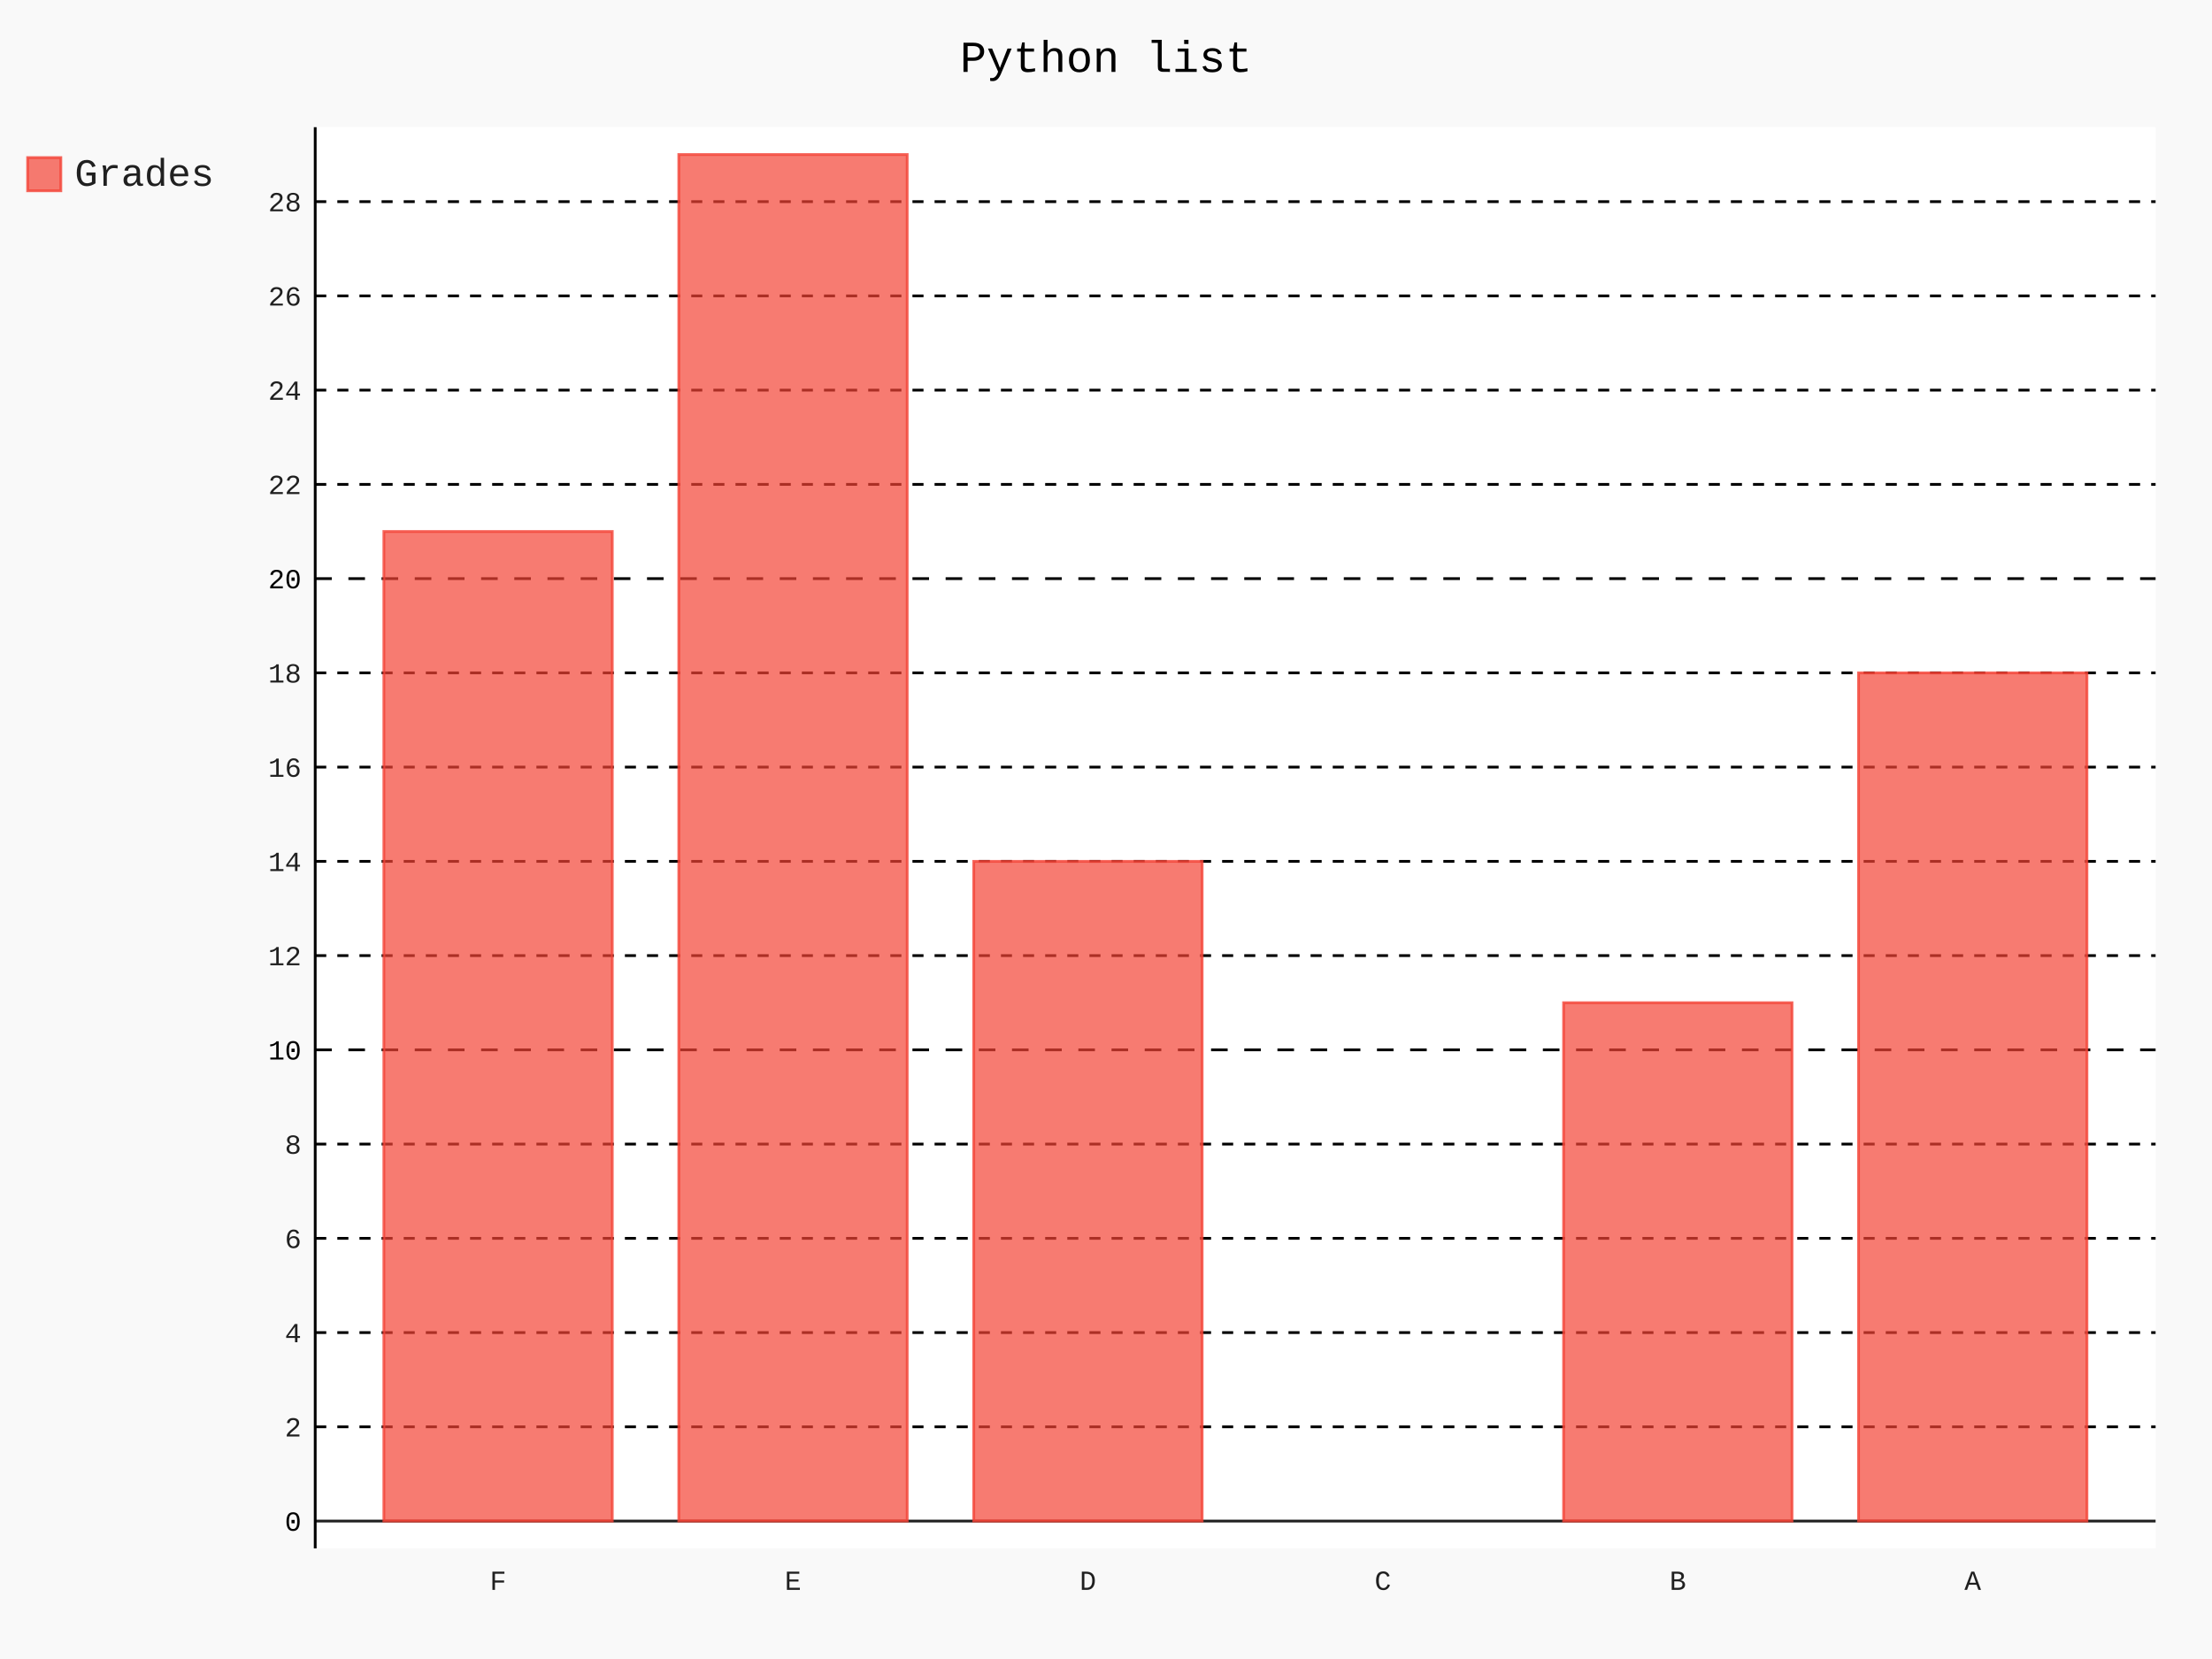
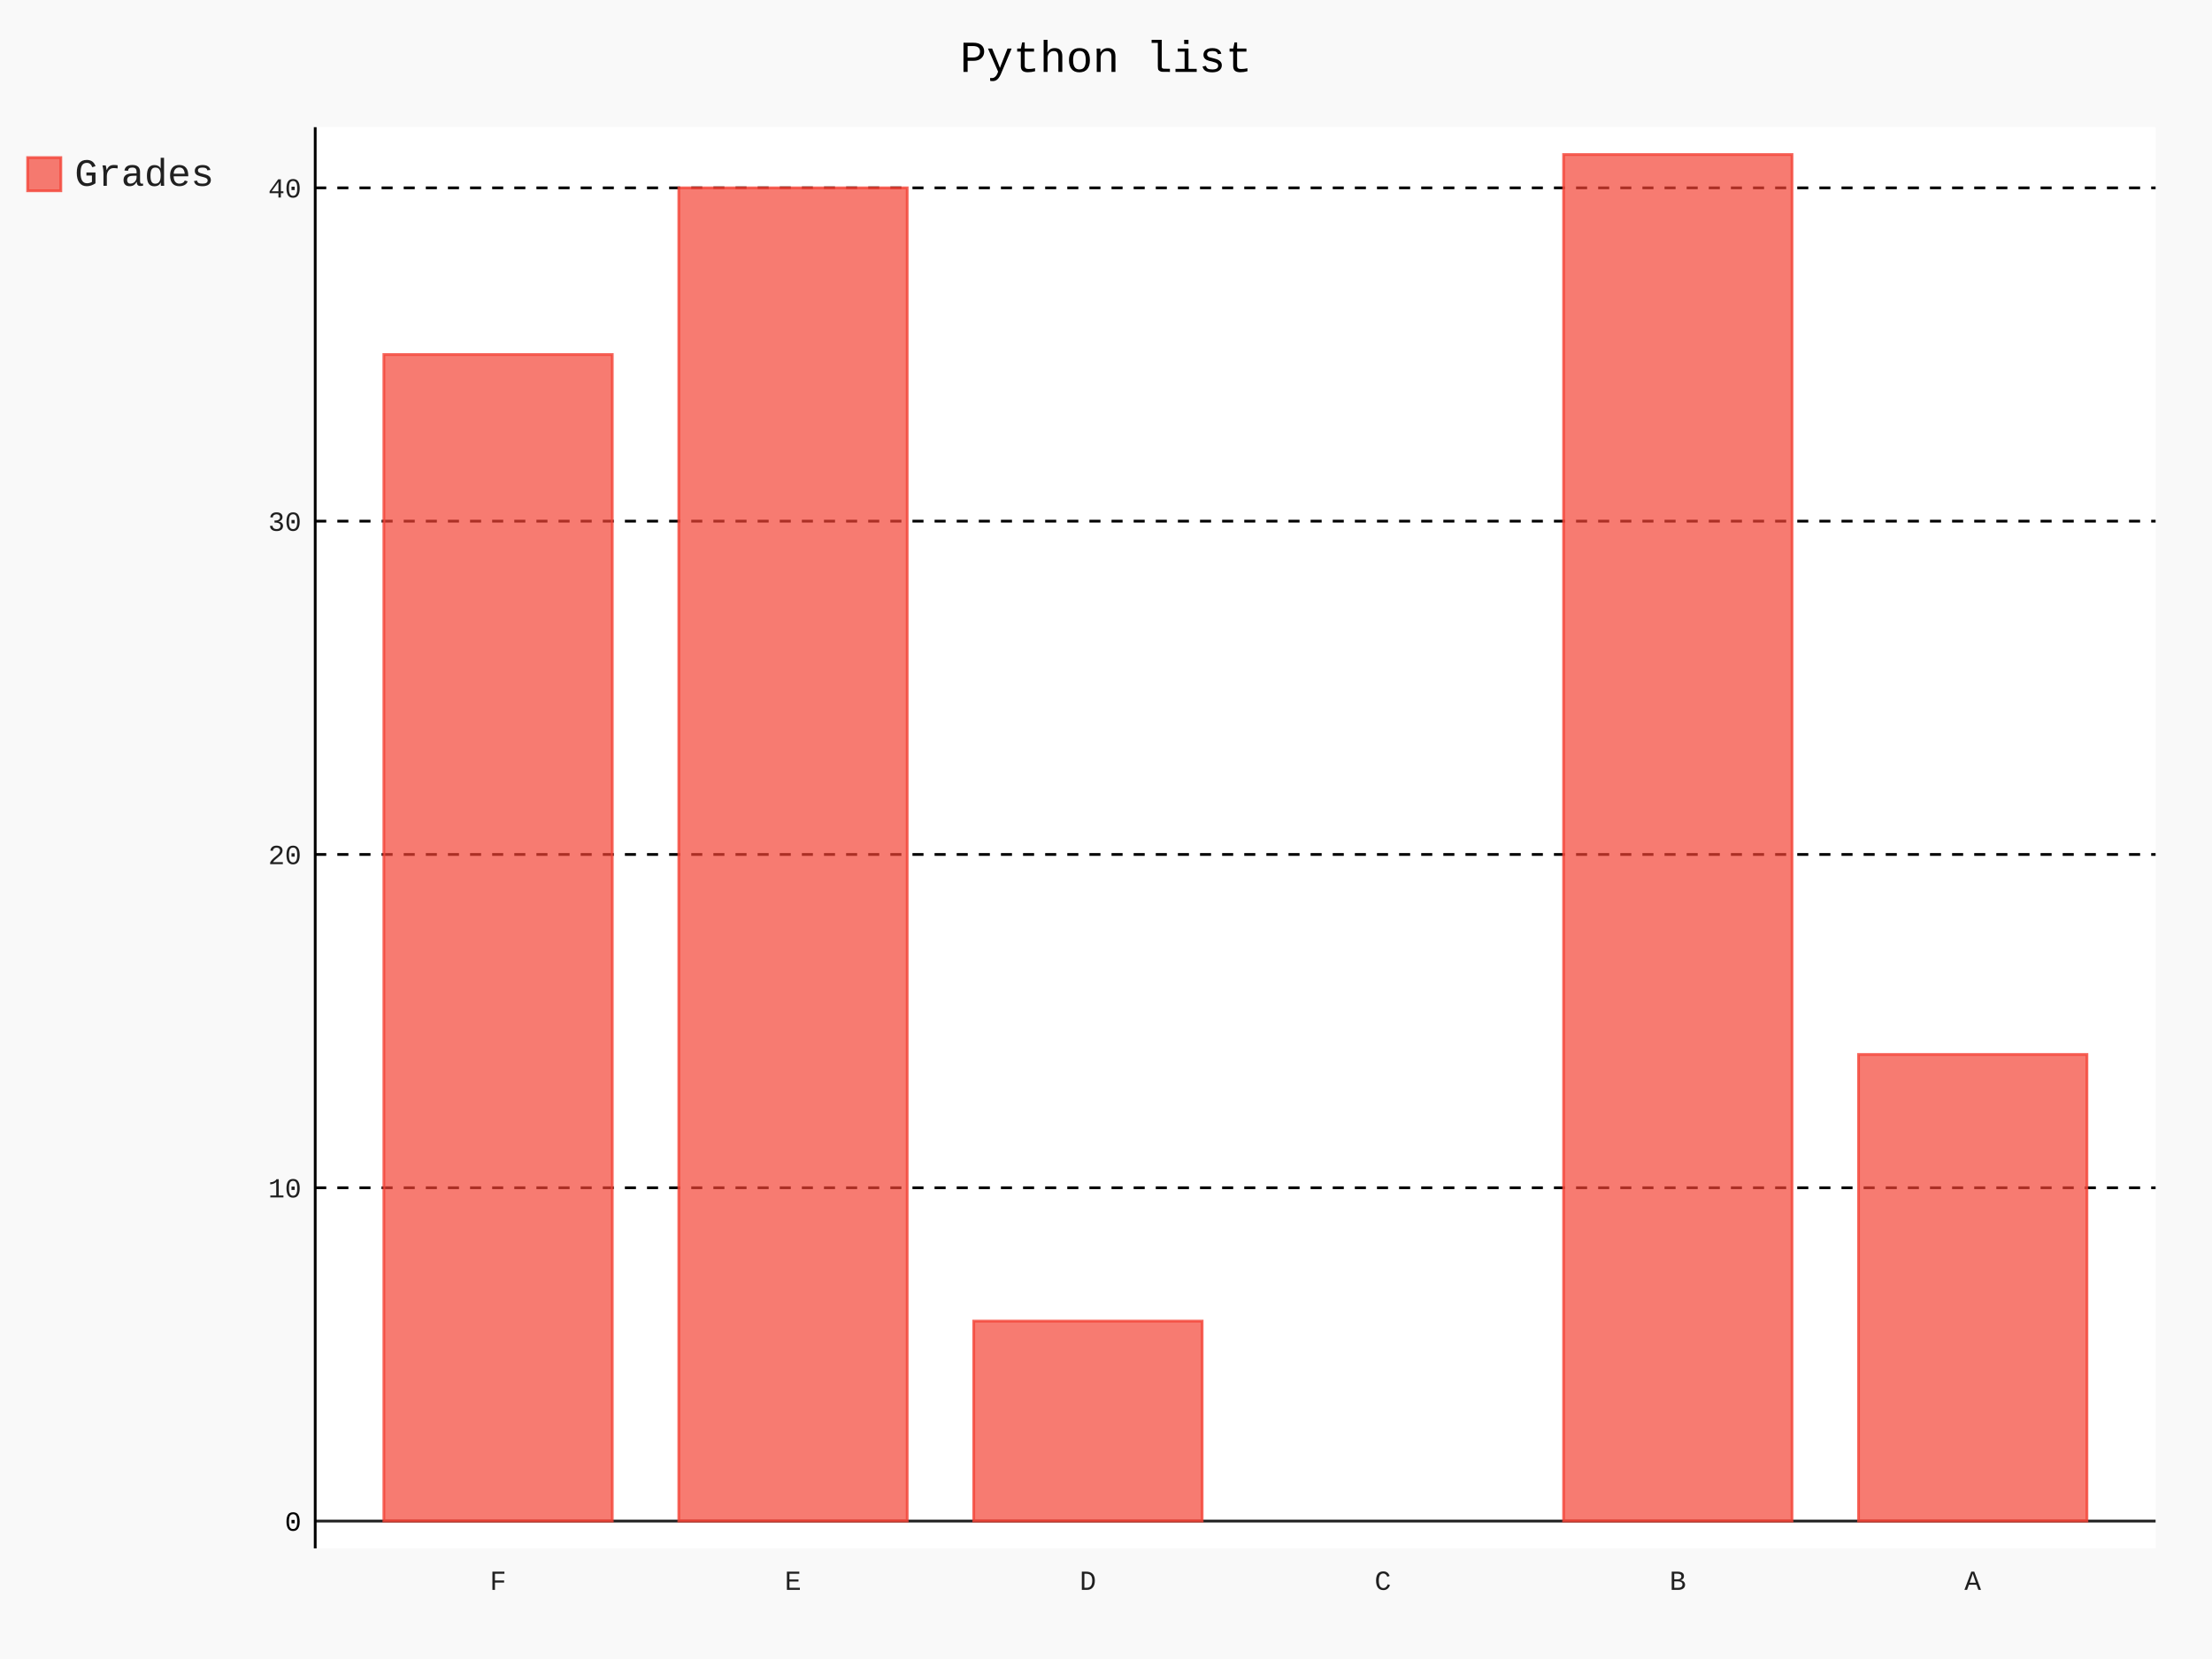
- <svg xmlns="http://www.w3.org/2000/svg" id="chart-ad687896-ef89-475c-a947-d4ef71385cc5" class="pygal-chart" viewBox="0 0 800 600">
+ <svg xmlns="http://www.w3.org/2000/svg" id="chart-bce24b09-69aa-4e04-b601-cb2b13999106" class="pygal-chart" viewBox="0 0 800 600">
  <defs>
-     <style type="text/css">#chart-ad687896-ef89-475c-a947-d4ef71385cc5{-webkit-user-select:none;-webkit-font-smoothing:antialiased;font-family:Consolas,"Liberation Mono",Menlo,Courier,monospace}#chart-ad687896-ef89-475c-a947-d4ef71385cc5 .title{font-family:Consolas,"Liberation Mono",Menlo,Courier,monospace;font-size:16px}#chart-ad687896-ef89-475c-a947-d4ef71385cc5 .legends .legend text{font-family:Consolas,"Liberation Mono",Menlo,Courier,monospace;font-size:14px}#chart-ad687896-ef89-475c-a947-d4ef71385cc5 .axis text{font-family:Consolas,"Liberation Mono",Menlo,Courier,monospace;font-size:10px}#chart-ad687896-ef89-475c-a947-d4ef71385cc5 .axis text.major{font-family:Consolas,"Liberation Mono",Menlo,Courier,monospace;font-size:10px}#chart-ad687896-ef89-475c-a947-d4ef71385cc5 .text-overlay text.value{font-family:Consolas,"Liberation Mono",Menlo,Courier,monospace;font-size:16px}#chart-ad687896-ef89-475c-a947-d4ef71385cc5 .text-overlay text.label{font-family:Consolas,"Liberation Mono",Menlo,Courier,monospace;font-size:10px}#chart-ad687896-ef89-475c-a947-d4ef71385cc5 .tooltip{font-family:Consolas,"Liberation Mono",Menlo,Courier,monospace;font-size:14px}#chart-ad687896-ef89-475c-a947-d4ef71385cc5 text.no_data{font-family:Consolas,"Liberation Mono",Menlo,Courier,monospace;font-size:64px}
- #chart-ad687896-ef89-475c-a947-d4ef71385cc5{background-color:rgba(249,249,249,1)}#chart-ad687896-ef89-475c-a947-d4ef71385cc5 path,#chart-ad687896-ef89-475c-a947-d4ef71385cc5 line,#chart-ad687896-ef89-475c-a947-d4ef71385cc5 rect,#chart-ad687896-ef89-475c-a947-d4ef71385cc5 circle{-webkit-transition:150ms;-moz-transition:150ms;transition:150ms}#chart-ad687896-ef89-475c-a947-d4ef71385cc5 .graph &gt; .background{fill:rgba(249,249,249,1)}#chart-ad687896-ef89-475c-a947-d4ef71385cc5 .plot &gt; .background{fill:rgba(255,255,255,1)}#chart-ad687896-ef89-475c-a947-d4ef71385cc5 .graph{fill:rgba(0,0,0,.87)}#chart-ad687896-ef89-475c-a947-d4ef71385cc5 text.no_data{fill:rgba(0,0,0,1)}#chart-ad687896-ef89-475c-a947-d4ef71385cc5 .title{fill:rgba(0,0,0,1)}#chart-ad687896-ef89-475c-a947-d4ef71385cc5 .legends .legend text{fill:rgba(0,0,0,.87)}#chart-ad687896-ef89-475c-a947-d4ef71385cc5 .legends .legend:hover text{fill:rgba(0,0,0,1)}#chart-ad687896-ef89-475c-a947-d4ef71385cc5 .axis .line{stroke:rgba(0,0,0,1)}#chart-ad687896-ef89-475c-a947-d4ef71385cc5 .axis .guide.line{stroke:rgba(0,0,0,.54)}#chart-ad687896-ef89-475c-a947-d4ef71385cc5 .axis .major.line{stroke:rgba(0,0,0,.87)}#chart-ad687896-ef89-475c-a947-d4ef71385cc5 .axis text.major{fill:rgba(0,0,0,1)}#chart-ad687896-ef89-475c-a947-d4ef71385cc5 .axis.y .guides:hover .guide.line,#chart-ad687896-ef89-475c-a947-d4ef71385cc5 .line-graph .axis.x .guides:hover .guide.line,#chart-ad687896-ef89-475c-a947-d4ef71385cc5 .stackedline-graph .axis.x .guides:hover .guide.line,#chart-ad687896-ef89-475c-a947-d4ef71385cc5 .xy-graph .axis.x .guides:hover .guide.line{stroke:rgba(0,0,0,1)}#chart-ad687896-ef89-475c-a947-d4ef71385cc5 .axis .guides:hover text{fill:rgba(0,0,0,1)}#chart-ad687896-ef89-475c-a947-d4ef71385cc5 .reactive{fill-opacity:.7;stroke-opacity:.8;stroke-width:1}#chart-ad687896-ef89-475c-a947-d4ef71385cc5 .ci{stroke:rgba(0,0,0,.87)}#chart-ad687896-ef89-475c-a947-d4ef71385cc5 .reactive.active,#chart-ad687896-ef89-475c-a947-d4ef71385cc5 .active .reactive{fill-opacity:.8;stroke-opacity:.9;stroke-width:4}#chart-ad687896-ef89-475c-a947-d4ef71385cc5 .ci .reactive.active{stroke-width:1.5}#chart-ad687896-ef89-475c-a947-d4ef71385cc5 .series text{fill:rgba(0,0,0,1)}#chart-ad687896-ef89-475c-a947-d4ef71385cc5 .tooltip rect{fill:rgba(255,255,255,1);stroke:rgba(0,0,0,1);-webkit-transition:opacity 150ms;-moz-transition:opacity 150ms;transition:opacity 150ms}#chart-ad687896-ef89-475c-a947-d4ef71385cc5 .tooltip .label{fill:rgba(0,0,0,.87)}#chart-ad687896-ef89-475c-a947-d4ef71385cc5 .tooltip .label{fill:rgba(0,0,0,.87)}#chart-ad687896-ef89-475c-a947-d4ef71385cc5 .tooltip .legend{font-size:.8em;fill:rgba(0,0,0,.54)}#chart-ad687896-ef89-475c-a947-d4ef71385cc5 .tooltip .x_label{font-size:.6em;fill:rgba(0,0,0,1)}#chart-ad687896-ef89-475c-a947-d4ef71385cc5 .tooltip .xlink{font-size:.5em;text-decoration:underline}#chart-ad687896-ef89-475c-a947-d4ef71385cc5 .tooltip .value{font-size:1.5em}#chart-ad687896-ef89-475c-a947-d4ef71385cc5 .bound{font-size:.5em}#chart-ad687896-ef89-475c-a947-d4ef71385cc5 .max-value{font-size:.75em;fill:rgba(0,0,0,.54)}#chart-ad687896-ef89-475c-a947-d4ef71385cc5 .map-element{fill:rgba(255,255,255,1);stroke:rgba(0,0,0,.54) !important}#chart-ad687896-ef89-475c-a947-d4ef71385cc5 .map-element .reactive{fill-opacity:inherit;stroke-opacity:inherit}#chart-ad687896-ef89-475c-a947-d4ef71385cc5 .color-0,#chart-ad687896-ef89-475c-a947-d4ef71385cc5 .color-0 a:visited{stroke:#F44336;fill:#F44336}#chart-ad687896-ef89-475c-a947-d4ef71385cc5 .text-overlay .color-0 text{fill:black}
- #chart-ad687896-ef89-475c-a947-d4ef71385cc5 text.no_data{text-anchor:middle}#chart-ad687896-ef89-475c-a947-d4ef71385cc5 .guide.line{fill:none}#chart-ad687896-ef89-475c-a947-d4ef71385cc5 .centered{text-anchor:middle}#chart-ad687896-ef89-475c-a947-d4ef71385cc5 .title{text-anchor:middle}#chart-ad687896-ef89-475c-a947-d4ef71385cc5 .legends .legend text{fill-opacity:1}#chart-ad687896-ef89-475c-a947-d4ef71385cc5 .axis.x text{text-anchor:middle}#chart-ad687896-ef89-475c-a947-d4ef71385cc5 .axis.x:not(.web) text[transform]{text-anchor:start}#chart-ad687896-ef89-475c-a947-d4ef71385cc5 .axis.x:not(.web) text[transform].backwards{text-anchor:end}#chart-ad687896-ef89-475c-a947-d4ef71385cc5 .axis.y text{text-anchor:end}#chart-ad687896-ef89-475c-a947-d4ef71385cc5 .axis.y text[transform].backwards{text-anchor:start}#chart-ad687896-ef89-475c-a947-d4ef71385cc5 .axis.y2 text{text-anchor:start}#chart-ad687896-ef89-475c-a947-d4ef71385cc5 .axis.y2 text[transform].backwards{text-anchor:end}#chart-ad687896-ef89-475c-a947-d4ef71385cc5 .axis .guide.line{stroke-dasharray:4,4;stroke:black}#chart-ad687896-ef89-475c-a947-d4ef71385cc5 .axis .major.guide.line{stroke-dasharray:6,6;stroke:black}#chart-ad687896-ef89-475c-a947-d4ef71385cc5 .horizontal .axis.y .guide.line,#chart-ad687896-ef89-475c-a947-d4ef71385cc5 .horizontal .axis.y2 .guide.line,#chart-ad687896-ef89-475c-a947-d4ef71385cc5 .vertical .axis.x .guide.line{opacity:0}#chart-ad687896-ef89-475c-a947-d4ef71385cc5 .horizontal .axis.always_show .guide.line,#chart-ad687896-ef89-475c-a947-d4ef71385cc5 .vertical .axis.always_show .guide.line{opacity:1 !important}#chart-ad687896-ef89-475c-a947-d4ef71385cc5 .axis.y .guides:hover .guide.line,#chart-ad687896-ef89-475c-a947-d4ef71385cc5 .axis.y2 .guides:hover .guide.line,#chart-ad687896-ef89-475c-a947-d4ef71385cc5 .axis.x .guides:hover .guide.line{opacity:1}#chart-ad687896-ef89-475c-a947-d4ef71385cc5 .axis .guides:hover text{opacity:1}#chart-ad687896-ef89-475c-a947-d4ef71385cc5 .nofill{fill:none}#chart-ad687896-ef89-475c-a947-d4ef71385cc5 .subtle-fill{fill-opacity:.2}#chart-ad687896-ef89-475c-a947-d4ef71385cc5 .dot{stroke-width:1px;fill-opacity:1;stroke-opacity:1}#chart-ad687896-ef89-475c-a947-d4ef71385cc5 .dot.active{stroke-width:5px}#chart-ad687896-ef89-475c-a947-d4ef71385cc5 .dot.negative{fill:transparent}#chart-ad687896-ef89-475c-a947-d4ef71385cc5 text,#chart-ad687896-ef89-475c-a947-d4ef71385cc5 tspan{stroke:none !important}#chart-ad687896-ef89-475c-a947-d4ef71385cc5 .series text.active{opacity:1}#chart-ad687896-ef89-475c-a947-d4ef71385cc5 .tooltip rect{fill-opacity:.95;stroke-width:.5}#chart-ad687896-ef89-475c-a947-d4ef71385cc5 .tooltip text{fill-opacity:1}#chart-ad687896-ef89-475c-a947-d4ef71385cc5 .showable{visibility:hidden}#chart-ad687896-ef89-475c-a947-d4ef71385cc5 .showable.shown{visibility:visible}#chart-ad687896-ef89-475c-a947-d4ef71385cc5 .gauge-background{fill:rgba(229,229,229,1);stroke:none}#chart-ad687896-ef89-475c-a947-d4ef71385cc5 .bg-lines{stroke:rgba(249,249,249,1);stroke-width:2px}</style>
+     <style type="text/css">#chart-bce24b09-69aa-4e04-b601-cb2b13999106{-webkit-user-select:none;-webkit-font-smoothing:antialiased;font-family:Consolas,"Liberation Mono",Menlo,Courier,monospace}#chart-bce24b09-69aa-4e04-b601-cb2b13999106 .title{font-family:Consolas,"Liberation Mono",Menlo,Courier,monospace;font-size:16px}#chart-bce24b09-69aa-4e04-b601-cb2b13999106 .legends .legend text{font-family:Consolas,"Liberation Mono",Menlo,Courier,monospace;font-size:14px}#chart-bce24b09-69aa-4e04-b601-cb2b13999106 .axis text{font-family:Consolas,"Liberation Mono",Menlo,Courier,monospace;font-size:10px}#chart-bce24b09-69aa-4e04-b601-cb2b13999106 .axis text.major{font-family:Consolas,"Liberation Mono",Menlo,Courier,monospace;font-size:10px}#chart-bce24b09-69aa-4e04-b601-cb2b13999106 .text-overlay text.value{font-family:Consolas,"Liberation Mono",Menlo,Courier,monospace;font-size:16px}#chart-bce24b09-69aa-4e04-b601-cb2b13999106 .text-overlay text.label{font-family:Consolas,"Liberation Mono",Menlo,Courier,monospace;font-size:10px}#chart-bce24b09-69aa-4e04-b601-cb2b13999106 .tooltip{font-family:Consolas,"Liberation Mono",Menlo,Courier,monospace;font-size:14px}#chart-bce24b09-69aa-4e04-b601-cb2b13999106 text.no_data{font-family:Consolas,"Liberation Mono",Menlo,Courier,monospace;font-size:64px}
+ #chart-bce24b09-69aa-4e04-b601-cb2b13999106{background-color:rgba(249,249,249,1)}#chart-bce24b09-69aa-4e04-b601-cb2b13999106 path,#chart-bce24b09-69aa-4e04-b601-cb2b13999106 line,#chart-bce24b09-69aa-4e04-b601-cb2b13999106 rect,#chart-bce24b09-69aa-4e04-b601-cb2b13999106 circle{-webkit-transition:150ms;-moz-transition:150ms;transition:150ms}#chart-bce24b09-69aa-4e04-b601-cb2b13999106 .graph &gt; .background{fill:rgba(249,249,249,1)}#chart-bce24b09-69aa-4e04-b601-cb2b13999106 .plot &gt; .background{fill:rgba(255,255,255,1)}#chart-bce24b09-69aa-4e04-b601-cb2b13999106 .graph{fill:rgba(0,0,0,.87)}#chart-bce24b09-69aa-4e04-b601-cb2b13999106 text.no_data{fill:rgba(0,0,0,1)}#chart-bce24b09-69aa-4e04-b601-cb2b13999106 .title{fill:rgba(0,0,0,1)}#chart-bce24b09-69aa-4e04-b601-cb2b13999106 .legends .legend text{fill:rgba(0,0,0,.87)}#chart-bce24b09-69aa-4e04-b601-cb2b13999106 .legends .legend:hover text{fill:rgba(0,0,0,1)}#chart-bce24b09-69aa-4e04-b601-cb2b13999106 .axis .line{stroke:rgba(0,0,0,1)}#chart-bce24b09-69aa-4e04-b601-cb2b13999106 .axis .guide.line{stroke:rgba(0,0,0,.54)}#chart-bce24b09-69aa-4e04-b601-cb2b13999106 .axis .major.line{stroke:rgba(0,0,0,.87)}#chart-bce24b09-69aa-4e04-b601-cb2b13999106 .axis text.major{fill:rgba(0,0,0,1)}#chart-bce24b09-69aa-4e04-b601-cb2b13999106 .axis.y .guides:hover .guide.line,#chart-bce24b09-69aa-4e04-b601-cb2b13999106 .line-graph .axis.x .guides:hover .guide.line,#chart-bce24b09-69aa-4e04-b601-cb2b13999106 .stackedline-graph .axis.x .guides:hover .guide.line,#chart-bce24b09-69aa-4e04-b601-cb2b13999106 .xy-graph .axis.x .guides:hover .guide.line{stroke:rgba(0,0,0,1)}#chart-bce24b09-69aa-4e04-b601-cb2b13999106 .axis .guides:hover text{fill:rgba(0,0,0,1)}#chart-bce24b09-69aa-4e04-b601-cb2b13999106 .reactive{fill-opacity:.7;stroke-opacity:.8;stroke-width:1}#chart-bce24b09-69aa-4e04-b601-cb2b13999106 .ci{stroke:rgba(0,0,0,.87)}#chart-bce24b09-69aa-4e04-b601-cb2b13999106 .reactive.active,#chart-bce24b09-69aa-4e04-b601-cb2b13999106 .active .reactive{fill-opacity:.8;stroke-opacity:.9;stroke-width:4}#chart-bce24b09-69aa-4e04-b601-cb2b13999106 .ci .reactive.active{stroke-width:1.5}#chart-bce24b09-69aa-4e04-b601-cb2b13999106 .series text{fill:rgba(0,0,0,1)}#chart-bce24b09-69aa-4e04-b601-cb2b13999106 .tooltip rect{fill:rgba(255,255,255,1);stroke:rgba(0,0,0,1);-webkit-transition:opacity 150ms;-moz-transition:opacity 150ms;transition:opacity 150ms}#chart-bce24b09-69aa-4e04-b601-cb2b13999106 .tooltip .label{fill:rgba(0,0,0,.87)}#chart-bce24b09-69aa-4e04-b601-cb2b13999106 .tooltip .label{fill:rgba(0,0,0,.87)}#chart-bce24b09-69aa-4e04-b601-cb2b13999106 .tooltip .legend{font-size:.8em;fill:rgba(0,0,0,.54)}#chart-bce24b09-69aa-4e04-b601-cb2b13999106 .tooltip .x_label{font-size:.6em;fill:rgba(0,0,0,1)}#chart-bce24b09-69aa-4e04-b601-cb2b13999106 .tooltip .xlink{font-size:.5em;text-decoration:underline}#chart-bce24b09-69aa-4e04-b601-cb2b13999106 .tooltip .value{font-size:1.5em}#chart-bce24b09-69aa-4e04-b601-cb2b13999106 .bound{font-size:.5em}#chart-bce24b09-69aa-4e04-b601-cb2b13999106 .max-value{font-size:.75em;fill:rgba(0,0,0,.54)}#chart-bce24b09-69aa-4e04-b601-cb2b13999106 .map-element{fill:rgba(255,255,255,1);stroke:rgba(0,0,0,.54) !important}#chart-bce24b09-69aa-4e04-b601-cb2b13999106 .map-element .reactive{fill-opacity:inherit;stroke-opacity:inherit}#chart-bce24b09-69aa-4e04-b601-cb2b13999106 .color-0,#chart-bce24b09-69aa-4e04-b601-cb2b13999106 .color-0 a:visited{stroke:#F44336;fill:#F44336}#chart-bce24b09-69aa-4e04-b601-cb2b13999106 .text-overlay .color-0 text{fill:black}
+ #chart-bce24b09-69aa-4e04-b601-cb2b13999106 text.no_data{text-anchor:middle}#chart-bce24b09-69aa-4e04-b601-cb2b13999106 .guide.line{fill:none}#chart-bce24b09-69aa-4e04-b601-cb2b13999106 .centered{text-anchor:middle}#chart-bce24b09-69aa-4e04-b601-cb2b13999106 .title{text-anchor:middle}#chart-bce24b09-69aa-4e04-b601-cb2b13999106 .legends .legend text{fill-opacity:1}#chart-bce24b09-69aa-4e04-b601-cb2b13999106 .axis.x text{text-anchor:middle}#chart-bce24b09-69aa-4e04-b601-cb2b13999106 .axis.x:not(.web) text[transform]{text-anchor:start}#chart-bce24b09-69aa-4e04-b601-cb2b13999106 .axis.x:not(.web) text[transform].backwards{text-anchor:end}#chart-bce24b09-69aa-4e04-b601-cb2b13999106 .axis.y text{text-anchor:end}#chart-bce24b09-69aa-4e04-b601-cb2b13999106 .axis.y text[transform].backwards{text-anchor:start}#chart-bce24b09-69aa-4e04-b601-cb2b13999106 .axis.y2 text{text-anchor:start}#chart-bce24b09-69aa-4e04-b601-cb2b13999106 .axis.y2 text[transform].backwards{text-anchor:end}#chart-bce24b09-69aa-4e04-b601-cb2b13999106 .axis .guide.line{stroke-dasharray:4,4;stroke:black}#chart-bce24b09-69aa-4e04-b601-cb2b13999106 .axis .major.guide.line{stroke-dasharray:6,6;stroke:black}#chart-bce24b09-69aa-4e04-b601-cb2b13999106 .horizontal .axis.y .guide.line,#chart-bce24b09-69aa-4e04-b601-cb2b13999106 .horizontal .axis.y2 .guide.line,#chart-bce24b09-69aa-4e04-b601-cb2b13999106 .vertical .axis.x .guide.line{opacity:0}#chart-bce24b09-69aa-4e04-b601-cb2b13999106 .horizontal .axis.always_show .guide.line,#chart-bce24b09-69aa-4e04-b601-cb2b13999106 .vertical .axis.always_show .guide.line{opacity:1 !important}#chart-bce24b09-69aa-4e04-b601-cb2b13999106 .axis.y .guides:hover .guide.line,#chart-bce24b09-69aa-4e04-b601-cb2b13999106 .axis.y2 .guides:hover .guide.line,#chart-bce24b09-69aa-4e04-b601-cb2b13999106 .axis.x .guides:hover .guide.line{opacity:1}#chart-bce24b09-69aa-4e04-b601-cb2b13999106 .axis .guides:hover text{opacity:1}#chart-bce24b09-69aa-4e04-b601-cb2b13999106 .nofill{fill:none}#chart-bce24b09-69aa-4e04-b601-cb2b13999106 .subtle-fill{fill-opacity:.2}#chart-bce24b09-69aa-4e04-b601-cb2b13999106 .dot{stroke-width:1px;fill-opacity:1;stroke-opacity:1}#chart-bce24b09-69aa-4e04-b601-cb2b13999106 .dot.active{stroke-width:5px}#chart-bce24b09-69aa-4e04-b601-cb2b13999106 .dot.negative{fill:transparent}#chart-bce24b09-69aa-4e04-b601-cb2b13999106 text,#chart-bce24b09-69aa-4e04-b601-cb2b13999106 tspan{stroke:none !important}#chart-bce24b09-69aa-4e04-b601-cb2b13999106 .series text.active{opacity:1}#chart-bce24b09-69aa-4e04-b601-cb2b13999106 .tooltip rect{fill-opacity:.95;stroke-width:.5}#chart-bce24b09-69aa-4e04-b601-cb2b13999106 .tooltip text{fill-opacity:1}#chart-bce24b09-69aa-4e04-b601-cb2b13999106 .showable{visibility:hidden}#chart-bce24b09-69aa-4e04-b601-cb2b13999106 .showable.shown{visibility:visible}#chart-bce24b09-69aa-4e04-b601-cb2b13999106 .gauge-background{fill:rgba(229,229,229,1);stroke:none}#chart-bce24b09-69aa-4e04-b601-cb2b13999106 .bg-lines{stroke:rgba(249,249,249,1);stroke-width:2px}</style>
  </defs>
  <g class="graph bar-graph vertical">
    <rect x="0" y="0" width="800" height="600" class="background" />
    <g transform="translate(114, 46)" class="plot">
      <rect x="0" y="0" width="665.6" height="514" class="background" />
      <g class="axis y always_show">
        <g class="guides">
          <path d="M0 504.115 h665.6" class="axis major line" />
          <text x="-5" y="507.615" class="major">0</text>
        </g>
        <g class="guides">
-           <path d="M0 470.031 h665.6" class="guide line" />
-           <text x="-5" y="473.531" class="">2</text>
+           <path d="M0 383.571 h665.6" class="guide line" />
+           <text x="-5" y="387.071" class="">10</text>
        </g>
        <g class="guides">
-           <path d="M0 435.946 h665.6" class="guide line" />
-           <text x="-5" y="439.446" class="">4</text>
+           <path d="M0 263.027 h665.6" class="guide line" />
+           <text x="-5" y="266.527" class="">20</text>
        </g>
        <g class="guides">
-           <path d="M0 401.861 h665.6" class="guide line" />
-           <text x="-5" y="405.361" class="">6</text>
+           <path d="M0 142.483 h665.6" class="guide line" />
+           <text x="-5" y="145.983" class="">30</text>
        </g>
        <g class="guides">
-           <path d="M0 367.776 h665.6" class="guide line" />
-           <text x="-5" y="371.276" class="">8</text>
-         </g>
-         <g class="guides">
-           <path d="M0 333.691 h665.6" class="major guide line" />
-           <text x="-5" y="337.191" class="major">10</text>
-         </g>
-         <g class="guides">
-           <path d="M0 299.606 h665.6" class="guide line" />
-           <text x="-5" y="303.106" class="">12</text>
-         </g>
-         <g class="guides">
-           <path d="M0 265.521 h665.6" class="guide line" />
-           <text x="-5" y="269.021" class="">14</text>
-         </g>
-         <g class="guides">
-           <path d="M0 231.436 h665.6" class="guide line" />
-           <text x="-5" y="234.936" class="">16</text>
-         </g>
-         <g class="guides">
-           <path d="M0 197.351 h665.6" class="guide line" />
-           <text x="-5" y="200.851" class="">18</text>
-         </g>
-         <g class="guides">
-           <path d="M0 163.267 h665.6" class="major guide line" />
-           <text x="-5" y="166.767" class="major">20</text>
-         </g>
-         <g class="guides">
-           <path d="M0 129.182 h665.6" class="guide line" />
-           <text x="-5" y="132.682" class="">22</text>
-         </g>
-         <g class="guides">
-           <path d="M0 95.097 h665.6" class="guide line" />
-           <text x="-5" y="98.597" class="">24</text>
-         </g>
-         <g class="guides">
-           <path d="M0 61.012 h665.6" class="guide line" />
-           <text x="-5" y="64.512" class="">26</text>
-         </g>
-         <g class="guides">
-           <path d="M0 26.927 h665.6" class="guide line" />
-           <text x="-5" y="30.427" class="">28</text>
+           <path d="M0 21.939 h665.6" class="guide line" />
+           <text x="-5" y="25.439" class="">40</text>
        </g>
      </g>
      <g class="axis x">
        <path d="M0 0 v514" class="line" />
        <g class="guides">
          <path d="M66.133 0 v514" class="guide line" />
          <text x="66.133" y="529.0" class="">F</text>
        </g>
        <g class="guides">
          <path d="M172.8 0 v514" class="guide line" />
          <text x="172.8" y="529.0" class="">E</text>
        </g>
        <g class="guides">
          <path d="M279.467 0 v514" class="guide line" />
          <text x="279.467" y="529.0" class="">D</text>
        </g>
        <g class="guides">
          <path d="M386.133 0 v514" class="guide line" />
          <text x="386.133" y="529.0" class="">C</text>
        </g>
        <g class="guides">
          <path d="M492.8 0 v514" class="guide line" />
          <text x="492.8" y="529.0" class="">B</text>
        </g>
        <g class="guides">
          <path d="M599.467 0 v514" class="guide line" />
          <text x="599.467" y="529.0" class="">A</text>
        </g>
      </g>
      <g class="series serie-0 color-0">
        <g class="bars">
          <g class="bar">
-             <rect x="24.832" y="146.224" rx="0" ry="0" width="82.603" height="357.891" class="rect reactive tooltip-trigger" />
+             <rect x="24.832" y="82.211" rx="0" ry="0" width="82.603" height="421.904" class="rect reactive tooltip-trigger" />
          </g>
          <g class="bar">
-             <rect x="131.499" y="9.885" rx="0" ry="0" width="82.603" height="494.231" class="rect reactive tooltip-trigger" />
+             <rect x="131.499" y="21.939" rx="0" ry="0" width="82.603" height="482.176" class="rect reactive tooltip-trigger" />
          </g>
          <g class="bar">
-             <rect x="238.165" y="265.521" rx="0" ry="0" width="82.603" height="238.594" class="rect reactive tooltip-trigger" />
+             <rect x="238.165" y="431.789" rx="0" ry="0" width="82.603" height="72.326" class="rect reactive tooltip-trigger" />
          </g>
          <g class="bar">
            <rect x="344.832" y="504.115" rx="0" ry="0" width="82.603" height="0.0" class="rect reactive tooltip-trigger" />
          </g>
          <g class="bar">
-             <rect x="451.499" y="316.649" rx="0" ry="0" width="82.603" height="187.467" class="rect reactive tooltip-trigger" />
+             <rect x="451.499" y="9.885" rx="0" ry="0" width="82.603" height="494.231" class="rect reactive tooltip-trigger" />
          </g>
          <g class="bar">
-             <rect x="558.165" y="197.351" rx="0" ry="0" width="82.603" height="306.764" class="rect reactive tooltip-trigger" />
+             <rect x="558.165" y="335.354" rx="0" ry="0" width="82.603" height="168.762" class="rect reactive tooltip-trigger" />
          </g>
        </g>
      </g>
    </g>
    <g class="titles">
      <text x="400.0" y="26" class="title plot_title">Python list</text>
    </g>
    <g transform="translate(114, 46)" class="plot overlay">
      <g class="series serie-0 color-0" />
    </g>
    <g transform="translate(114, 46)" class="plot text-overlay">
      <g class="series serie-0 color-0" />
    </g>
    <g transform="translate(114, 46)" class="plot tooltip-overlay">
      <g transform="translate(0 0)" style="opacity: 0" class="tooltip">
        <rect rx="0" ry="0" width="0" height="0" class="tooltip-box" />
        <g class="text" />
      </g>
    </g>
    <g transform="translate(10, 56)" class="legends">
      <g id="activate-serie-0" class="legend reactive activate-serie">
        <rect x="0.0" y="1.0" width="12" height="12" class="color-0 reactive" />
        <text x="17.0" y="11.2">Grades</text>
      </g>
    </g>
    <g transform="translate(790, 56)" class="legends" />
  </g>
</svg>
